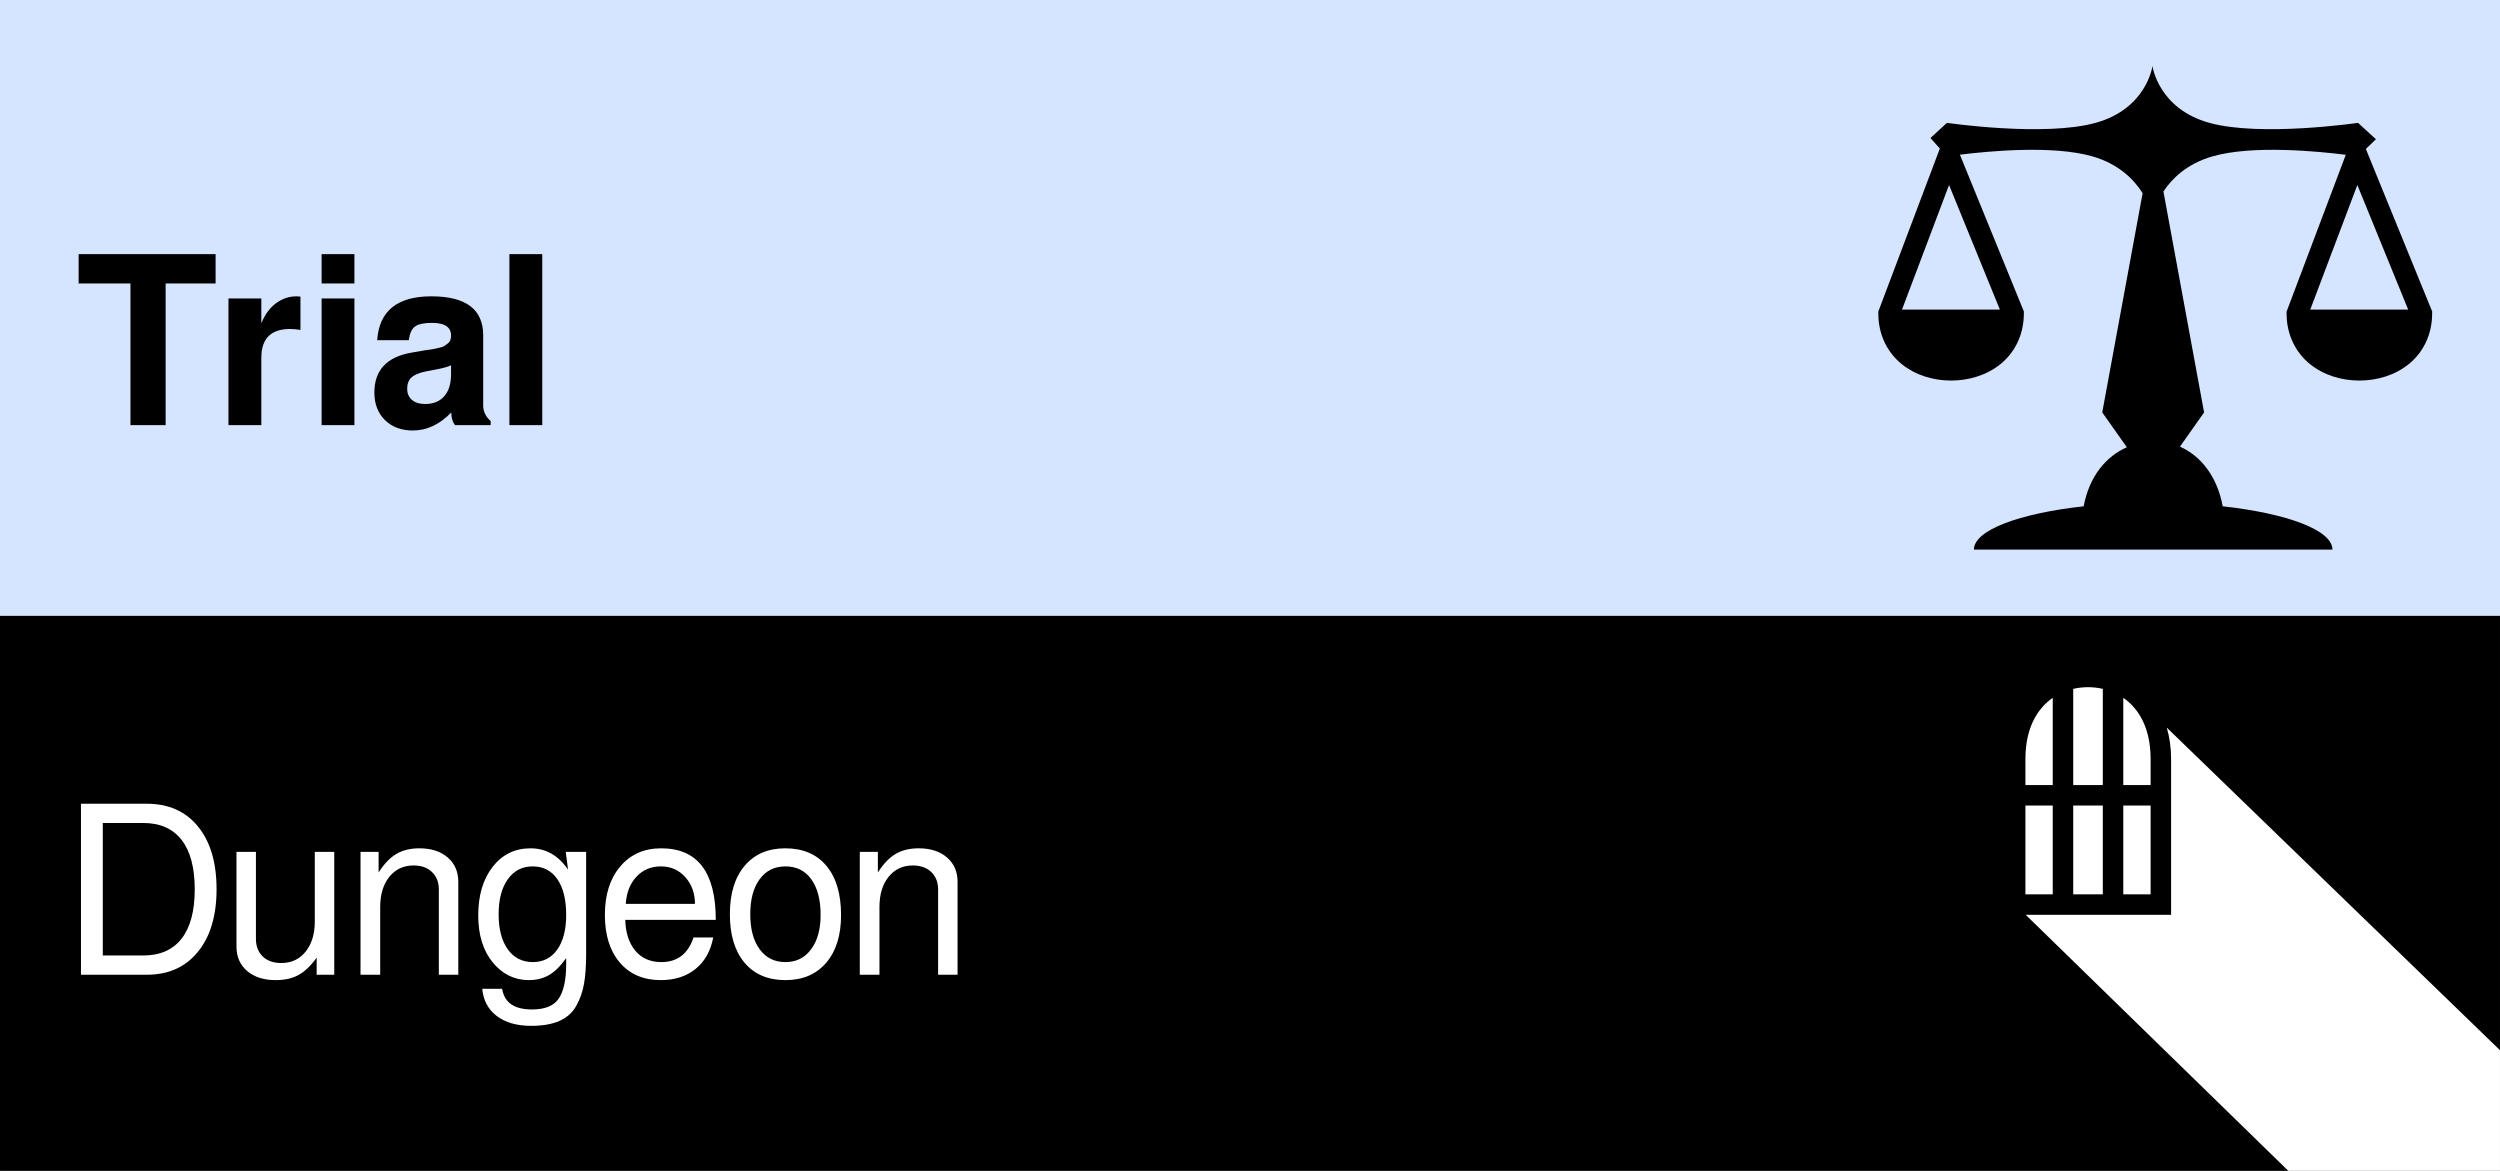
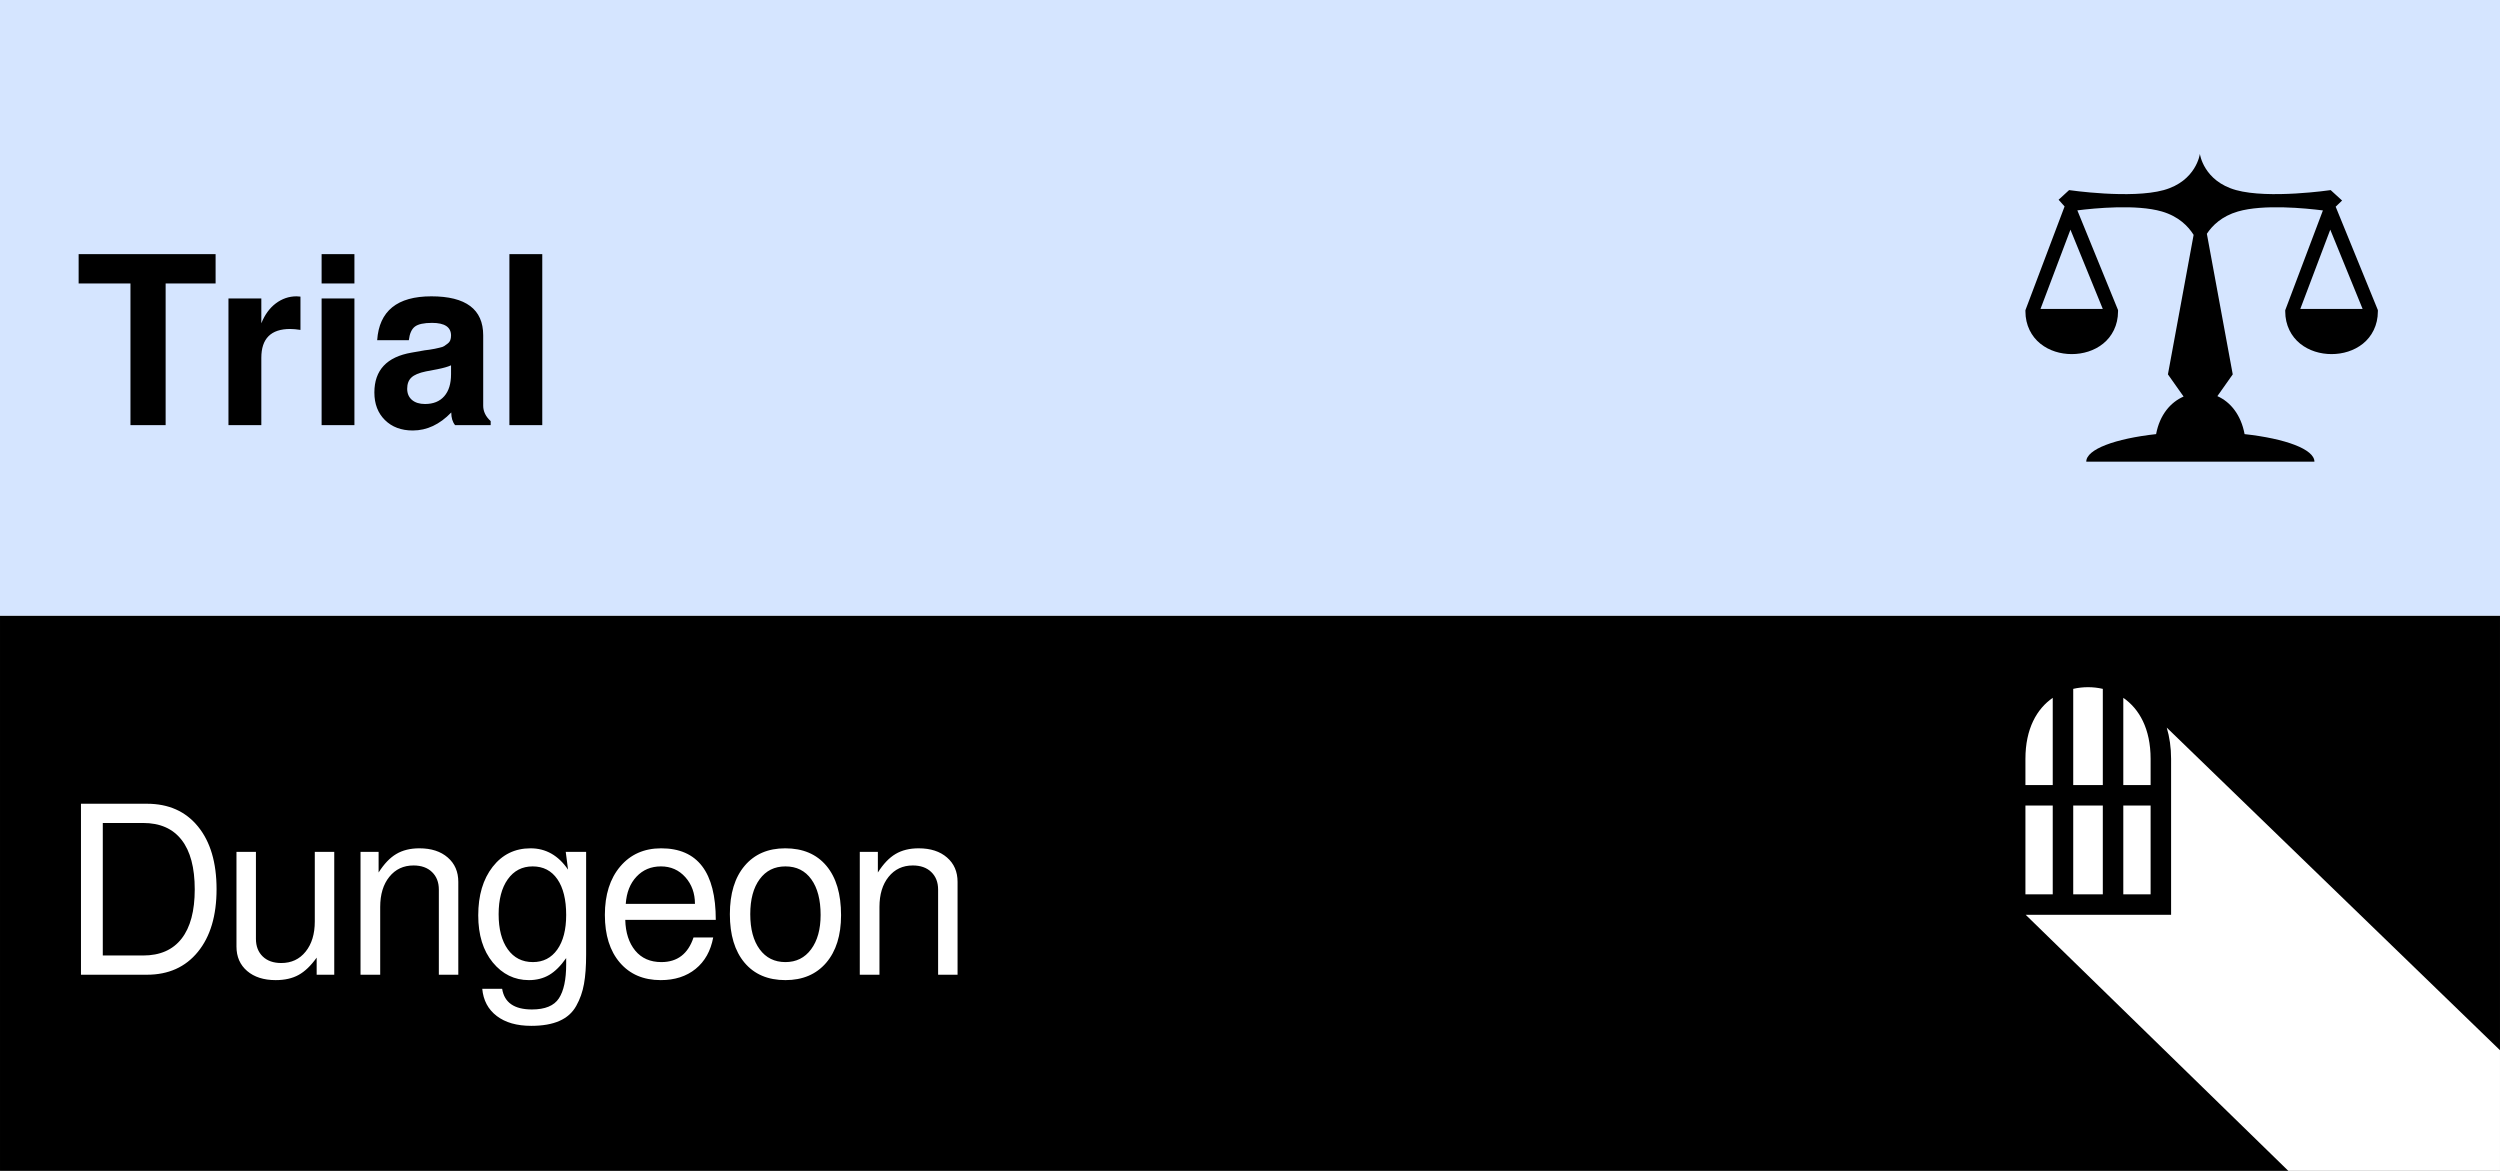
<svg xmlns="http://www.w3.org/2000/svg" width="88.839pc" height="41.607pc" viewBox="0 0 1421.416 665.713" id="svg2" version="1.1" xml:space="preserve">
  <defs id="defs4" />
  <g id="layer1" transform="translate(2486.055,4178.065)">
    <g id="g4158" transform="matrix(2,0,0,2,-1800,-1412.362)">
      <rect style="fill:#ffffff;stroke:none;stroke-width:5;stroke-linecap:round;stroke-dasharray:20, 20" id="rect521" width="710.708" height="157.856" x="-343.028" y="-1364.907" />
      <rect style="fill:#000000;stroke:none;stroke-width:6.672;stroke-linecap:round" id="rect358-3-6" width="710.708" height="157.856" x="-343.028" y="-1207.851" />
      <g class="" id="g469" transform="matrix(0.3235294,0,0,0.3235294,-49.0433,-1208.524)" style="fill:#ffffff;fill-opacity:1;stroke-width:1.545">
        <path d="m 926.055,65 c -4.37,0 -8.74,0.485 -13,1.469 v 84.531 h 26 V 66.469 a 57.805,57.805 0 0 0 -13,-1.469 z m -31,9.354 c -13.982,9.663 -24,27.098 -24,53.646 v 23 h 24 z m 62,0 v 76.646 h 24 v -23 c 0,-26.548 -10.018,-43.983 -24,-53.646 z m 38.176,26.148 c 2.458,8.281 3.824,17.46 3.824,27.498 v 137 h -127.77 l 230.77,225 h 186 v -106 z m -124.176,68.498 v 78 h 24 v -78 z m 42,0 v 78 h 26 v -78 z m 44,0 v 78 h 24 v -78 z" fill="#000000" fill-opacity="1" id="path467" style="fill:#ffffff;fill-opacity:1;stroke-width:1.545" />
      </g>
      <rect style="fill:#d5e5ff;stroke:none;stroke-width:6.672;stroke-linecap:round" id="rect358-3-6-0" width="710.708" height="175" x="-343.028" y="-1382.851" />
-       <g class="" id="g4" transform="matrix(0.326823,0,0,0.326823,185.7183,-1381.454)" style="stroke-width:1.53">
-         <path d="m 254.47,53.094 c 0,0 -4.808,37.12 -49.5,49.5 -44.695,12.38 -129.282,0 -129.282,0 l -14.345,13.186 8.187,9.157 -1.093,2.876 L 16.594,265.125 16,266.72 v 1.717 c 0,18.897 8.253,34.243 20.344,44 12.09,9.758 27.563,14.31 42.937,14.313 15.376,0.003 30.878,-4.556 42.97,-14.313 12.092,-9.756 20.344,-25.094 20.344,-44 v -1.843 L 141.907,264.906 86.97,130.28 c 23.946,-3.003 80.866,-8.54 115.5,1.532 23.064,6.71 36.151,20.345 43.436,31.97 l -35.126,190.686 21.407,30.31 c -17.75,7.75 -32.593,24.84 -37.562,51.345 -56.076,6.195 -95.47,20.74 -95.47,37.688 h 311.876 c 0,-16.947 -39.392,-31.493 -95.467,-37.688 -4.91,-26.6 -19.57,-44.112 -37.188,-51.906 l 21,-29.75 L 264,162.28 c 7.457,-11.275 20.388,-24.045 42.47,-30.468 34.955,-10.167 92.615,-4.42 116.155,-1.437 l -50.875,134.75 -0.625,1.594 v 1.717 c 0,18.897 8.253,34.243 20.344,44 12.09,9.758 27.593,14.31 42.967,14.313 15.375,0.003 30.877,-4.556 42.97,-14.313 12.09,-9.756 20.343,-25.094 20.343,-44 v -1.843 L 497.061,264.905 441,127.562 l -0.938,-2.28 8.782,-8.438 -15.594,-14.25 c 0,0 -84.556,12.38 -129.25,0 -44.694,-12.38 -49.53,-49.5 -49.53,-49.5 z M 77.53,156.656 121.75,265.031 H 36.594 L 77.53,156.657 Z m 355.158,0 44.218,108.375 H 391.72 l 40.967,-108.374 z" fill="#000000" fill-opacity="1" id="path2" style="stroke-width:2.575" />
+       <g class="" id="g4" transform="matrix(0.2079783,0,0,0.2079783,229.441,-1350.144)" style="stroke-width:2.404">
+         <path d="m 254.47,53.094 c 0,0 -4.808,37.12 -49.5,49.5 -44.695,12.38 -129.282,0 -129.282,0 l -14.345,13.186 8.187,9.157 -1.093,2.876 L 16.594,265.125 16,266.72 v 1.717 c 0,18.897 8.253,34.243 20.344,44 12.09,9.758 27.563,14.31 42.937,14.313 15.376,0.003 30.878,-4.556 42.97,-14.313 12.092,-9.756 20.344,-25.094 20.344,-44 v -1.843 L 141.907,264.906 86.97,130.28 c 23.946,-3.003 80.866,-8.54 115.5,1.532 23.064,6.71 36.151,20.345 43.436,31.97 l -35.126,190.686 21.407,30.31 c -17.75,7.75 -32.593,24.84 -37.562,51.345 -56.076,6.195 -95.47,20.74 -95.47,37.688 h 311.876 c 0,-16.947 -39.392,-31.493 -95.467,-37.688 -4.91,-26.6 -19.57,-44.112 -37.188,-51.906 l 21,-29.75 L 264,162.28 c 7.457,-11.275 20.388,-24.045 42.47,-30.468 34.955,-10.167 92.615,-4.42 116.155,-1.437 l -50.875,134.75 -0.625,1.594 v 1.717 c 0,18.897 8.253,34.243 20.344,44 12.09,9.758 27.593,14.31 42.967,14.313 15.375,0.003 30.877,-4.556 42.97,-14.313 12.09,-9.756 20.343,-25.094 20.343,-44 v -1.843 L 497.061,264.905 441,127.562 l -0.938,-2.28 8.782,-8.438 -15.594,-14.25 c 0,0 -84.556,12.38 -129.25,0 -44.694,-12.38 -49.53,-49.5 -49.53,-49.5 z M 77.53,156.656 121.75,265.031 H 36.594 L 77.53,156.657 Z m 355.158,0 44.218,108.375 H 391.72 l 40.967,-108.374 z" fill="#000000" fill-opacity="1" id="path2" style="stroke-width:4.046" />
      </g>
      <g id="g597" />
      <g id="g4546" transform="matrix(1.79048,0,0,1.112238,987.1999,-333.313)" style="fill:#b3b3b3" />
      <text xml:space="preserve" style="font-style:normal;font-variant:normal;font-weight:normal;font-stretch:normal;font-size:66.667px;line-height:1.25;font-family:FreeSans;-inkscape-font-specification:'FreeSans, Normal';font-variant-ligatures:normal;font-variant-caps:normal;font-variant-numeric:normal;font-variant-east-asian:normal;fill:#ffffff;fill-opacity:1;stroke:none;stroke-width:0.5" x="-325.34" y="-1105.753" id="text3823-0">
        <tspan id="tspan3821-7" style="font-style:normal;font-variant:normal;font-weight:normal;font-stretch:normal;font-size:66.667px;font-family:FreeSans;-inkscape-font-specification:'FreeSans, Normal';font-variant-ligatures:normal;font-variant-caps:normal;font-variant-numeric:normal;font-variant-east-asian:normal;fill:#ffffff;fill-opacity:1;stroke:none;stroke-width:0.5" x="-325.34" y="-1105.753">Dungeon</tspan>
      </text>
      <text xml:space="preserve" style="font-style:normal;font-variant:normal;font-weight:bold;font-stretch:normal;font-size:66.667px;line-height:1.25;font-family:FreeSans;-inkscape-font-specification:'FreeSans, Bold';font-variant-ligatures:normal;font-variant-caps:normal;font-variant-numeric:normal;font-variant-east-asian:normal;fill:#000000;fill-opacity:1;stroke:none;stroke-width:2.5;stroke-dasharray:none" x="-322.674" y="-1262.003" id="text3823">
        <tspan id="tspan3821" style="font-style:normal;font-variant:normal;font-weight:bold;font-stretch:normal;font-size:66.667px;font-family:FreeSans;-inkscape-font-specification:'FreeSans, Bold';font-variant-ligatures:normal;font-variant-caps:normal;font-variant-numeric:normal;font-variant-east-asian:normal;fill:#000000;stroke:none;stroke-width:2.5;stroke-dasharray:none" x="-322.674" y="-1262.003">Trial</tspan>
      </text>
    </g>
  </g>
</svg>
